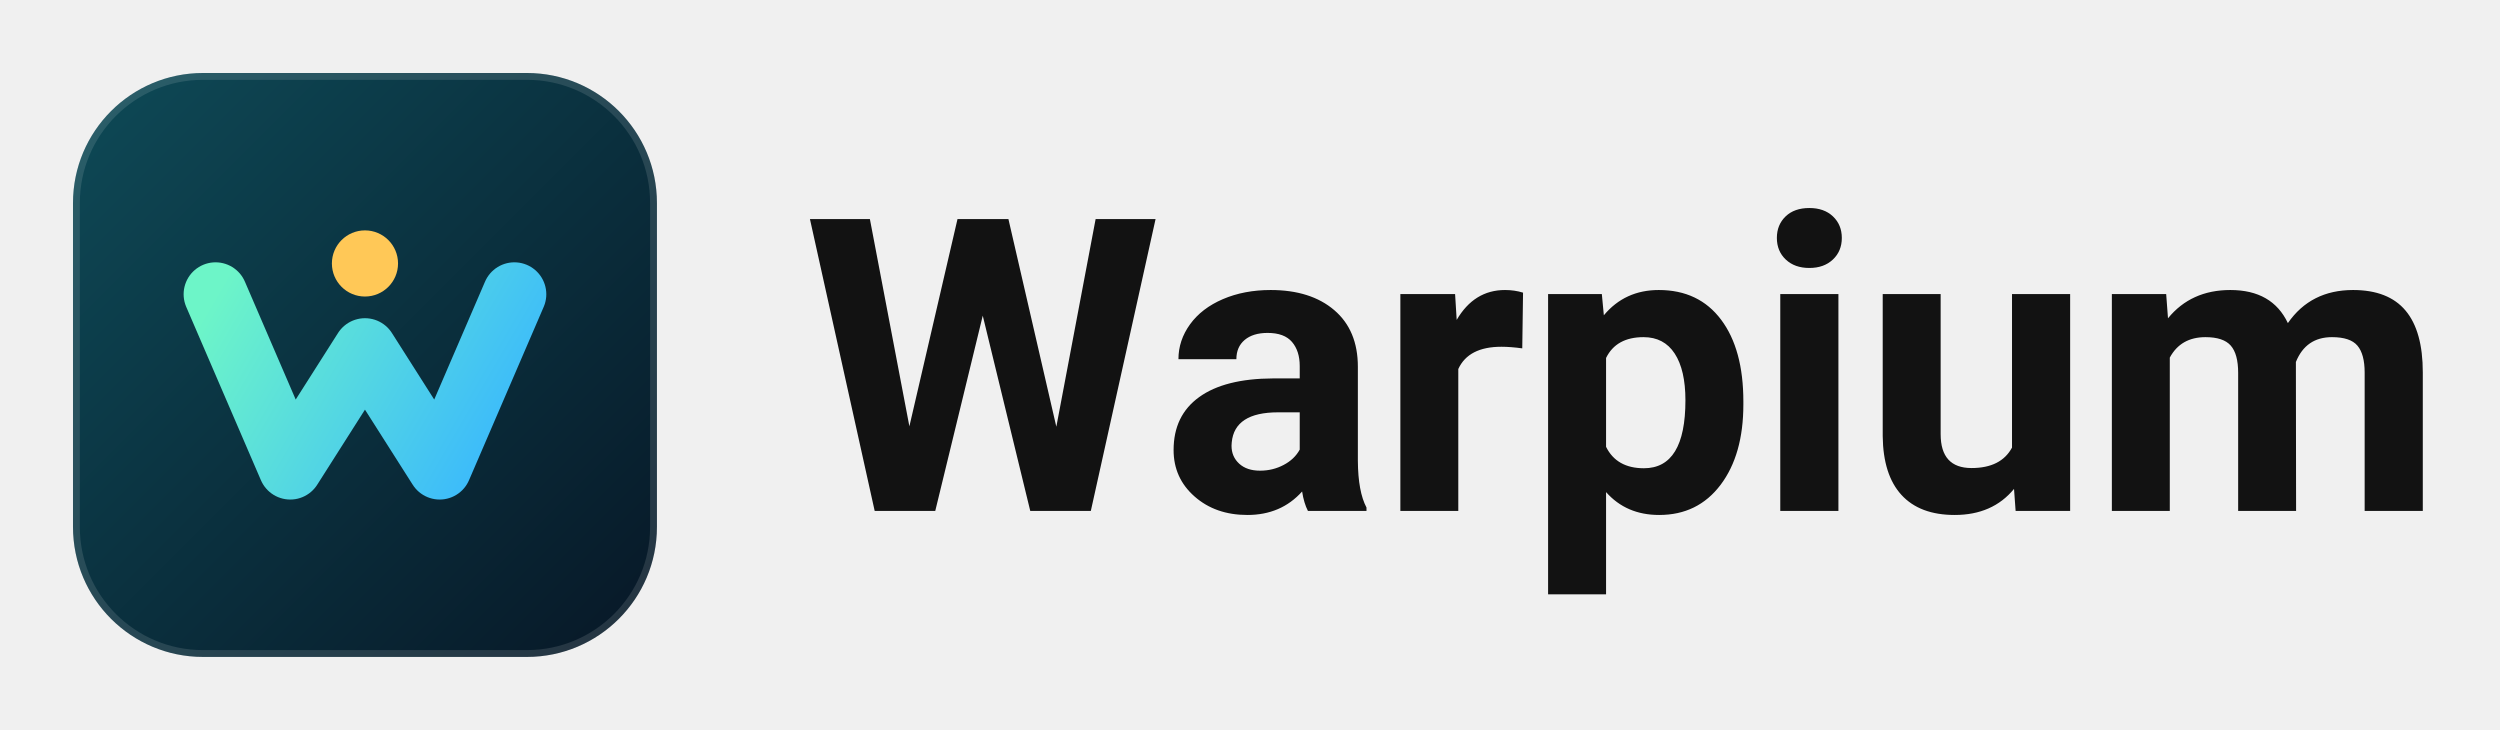
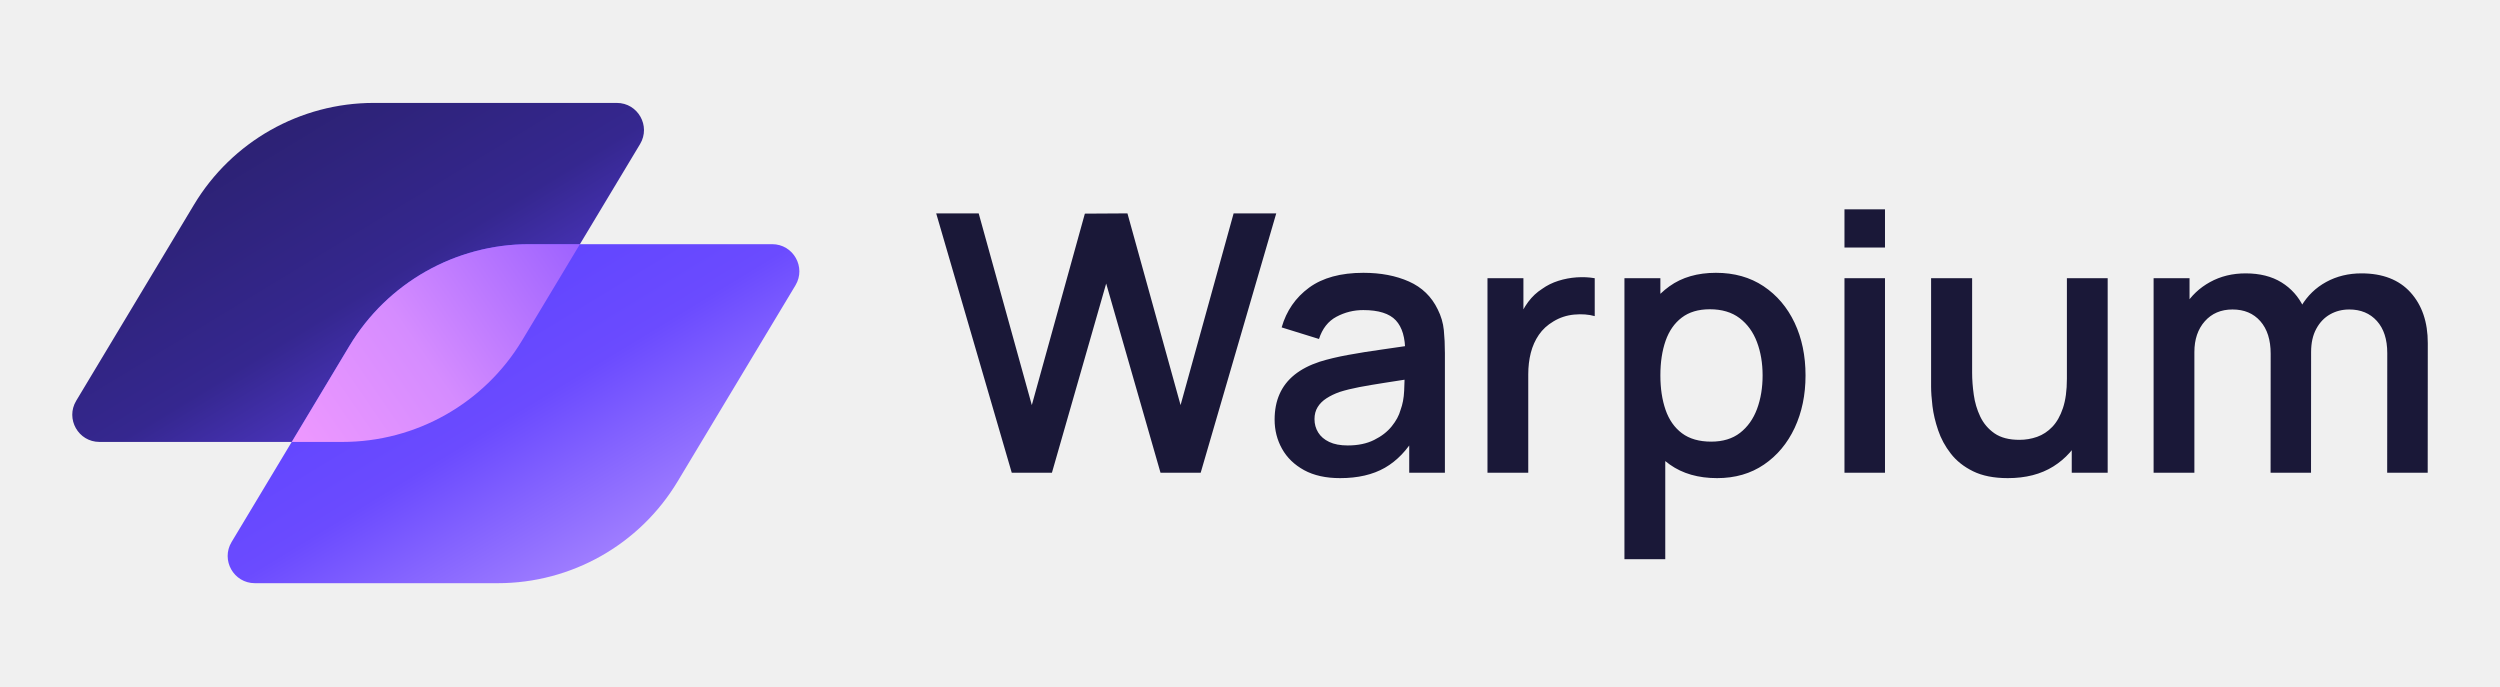
- <svg xmlns="http://www.w3.org/2000/svg" width="548" height="160" viewBox="0 0 548 160" fill="none">
+ <svg xmlns="http://www.w3.org/2000/svg" width="583" height="160" viewBox="0 0 583 160" fill="none">
  <defs>
-     <linearGradient id="warpium-bg" x1="0" y1="0" x2="1024" y2="1024" gradientUnits="userSpaceOnUse">
-       <stop offset="0" stop-color="#0E4A57" />
-       <stop offset="1" stop-color="#071726" />
+     <linearGradient id="logo-upper" x1="144.21" y1="0" x2="290" y2="240" gradientUnits="userSpaceOnUse">
+       <stop offset="0" stop-color="#2B2170" />
+       <stop offset="0.55" stop-color="#35278F" />
+       <stop offset="1" stop-color="#5B3FE0" />
    </linearGradient>
-     <linearGradient id="warpium-mark" x1="250" y1="388" x2="774" y2="692" gradientUnits="userSpaceOnUse">
-       <stop offset="0" stop-color="#6DF5C8" />
-       <stop offset="1" stop-color="#38B6FF" />
+     <linearGradient id="logo-lower" x1="254.21" y1="100" x2="400" y2="340" gradientUnits="userSpaceOnUse">
+       <stop offset="0" stop-color="#5B42FF" />
+       <stop offset="0.5" stop-color="#6B4BFF" />
+       <stop offset="1" stop-color="#A886FF" />
+     </linearGradient>
+     <linearGradient id="logo-overlap" x1="170.09" y1="240" x2="374.12" y2="100" gradientUnits="userSpaceOnUse">
+       <stop offset="0" stop-color="#EE98FF" />
+       <stop offset="0.45" stop-color="#D58CFF" />
+       <stop offset="1" stop-color="#9D62FF" />
    </linearGradient>
  </defs>
-   <g transform="translate(16 16) scale(0.125)">
-     <rect width="1024" height="1024" rx="228" fill="url(#warpium-bg)" />
-     <rect x="6" y="6" width="1012" height="1012" rx="222" stroke="#FFFFFF" stroke-opacity="0.12" stroke-width="12" />
-     <polyline points="250,388 381,692 512,486 643,692 774,388" stroke="url(#warpium-mark)" stroke-width="112" stroke-linecap="round" stroke-linejoin="round" />
-     <circle cx="512" cy="334" r="58" fill="#FFC857" />
+   <g transform="translate(12 24) scale(0.32941)">
+     <path d="M100.94 72C127.79 27.33 176.09 0 228.21 0L400.21 0C415.16 0 424.4 16.32 416.7 29.14L333.26 168C306.42 212.67 258.12 240 206 240L34 240C19.04 240 9.81 223.68 17.51 210.86Z" fill="url(#logo-upper)" />
+     <path d="M210.94 172C237.79 127.33 286.09 100 338.21 100L510.21 100C525.16 100 534.4 116.32 526.7 129.14L443.26 268C416.42 312.67 368.12 340 316 340L144 340C129.04 340 119.81 323.68 127.51 310.86Z" fill="url(#logo-lower)" />
+     <path d="M374.12 100L338.21 100C286.09 100 237.79 127.33 210.94 172L170.09 240L206 240C258.12 240 306.42 212.67 333.26 168Z" fill="url(#logo-overlap)" />
  </g>
-   <path transform="translate(176 112) scale(0.9)" fill="#121212" d="M61.72 -20.51 71.29 -71.09H85.89L70.12 0H55.37L43.8 -47.56L32.23 0H17.48L1.71 -71.09H16.31L25.93 -20.61L37.65 -71.09H50.05ZM123 0Q122.02 -1.9 121.58 -4.74Q116.46 0.98 108.25 0.98Q100.49 0.98 95.39 -3.52Q90.28 -8.01 90.28 -14.84Q90.28 -23.24 96.51 -27.73Q102.73 -32.23 114.5 -32.28H121V-35.3Q121 -38.96 119.12 -41.16Q117.24 -43.36 113.18 -43.36Q109.62 -43.36 107.59 -41.65Q105.57 -39.94 105.57 -36.96H91.46Q91.46 -41.55 94.29 -45.46Q97.12 -49.37 102.29 -51.59Q107.47 -53.81 113.92 -53.81Q123.68 -53.81 129.42 -48.9Q135.16 -43.99 135.16 -35.11V-12.21Q135.21 -4.69 137.26 -0.83V0ZM111.33 -9.81Q114.45 -9.81 117.09 -11.21Q119.73 -12.6 121 -14.94V-24.02H115.72Q105.13 -24.02 104.44 -16.7L104.39 -15.87Q104.39 -13.23 106.25 -11.52Q108.11 -9.81 111.33 -9.81ZM175.2 -39.6Q172.31 -39.99 170.12 -39.99Q162.11 -39.99 159.62 -34.57V0H145.51V-52.83H158.84L159.23 -46.53Q163.48 -53.81 171 -53.81Q173.34 -53.81 175.39 -53.17ZM229.05 -25.93Q229.05 -13.72 223.51 -6.37Q217.97 0.98 208.54 0.98Q200.54 0.98 195.61 -4.59V20.31H181.49V-52.83H194.58L195.07 -47.66Q200.2 -53.81 208.45 -53.81Q218.21 -53.81 223.63 -46.58Q229.05 -39.36 229.05 -26.66ZM214.94 -26.95Q214.94 -34.33 212.33 -38.33Q209.72 -42.33 204.74 -42.33Q198.1 -42.33 195.61 -37.26V-15.62Q198.19 -10.4 204.83 -10.4Q214.94 -10.4 214.94 -26.95ZM252.2 0H238.04V-52.83H252.2ZM237.21 -66.5Q237.21 -69.68 239.33 -71.73Q241.46 -73.78 245.12 -73.78Q248.73 -73.78 250.88 -71.73Q253.03 -69.68 253.03 -66.5Q253.03 -63.28 250.85 -61.23Q248.68 -59.18 245.12 -59.18Q241.55 -59.18 239.38 -61.23Q237.21 -63.28 237.21 -66.5ZM294.97 -5.37Q289.75 0.98 280.52 0.98Q272.02 0.98 267.55 -3.91Q263.09 -8.79 262.99 -18.21V-52.83H277.1V-18.7Q277.1 -10.45 284.62 -10.45Q291.8 -10.45 294.48 -15.43V-52.83H308.64V0H295.36ZM332.03 -52.83 332.47 -46.92Q338.09 -53.81 347.66 -53.81Q357.86 -53.81 361.67 -45.75Q367.24 -53.81 377.54 -53.81Q386.13 -53.81 390.33 -48.8Q394.53 -43.8 394.53 -33.74V0H380.37V-33.69Q380.37 -38.18 378.61 -40.26Q376.86 -42.33 372.41 -42.33Q366.06 -42.33 363.62 -36.28L363.67 0H349.56V-33.64Q349.56 -38.23 347.75 -40.28Q345.95 -42.33 341.6 -42.33Q335.6 -42.33 332.91 -37.35V0H318.8V-52.83Z" />
+   <path transform="translate(217.27 110.24)" fill="#1A1838" d="M18.67 0 1.05 -60.48H10.96L23.35 -15.77L35.72 -60.42L45.65 -60.48L58.04 -15.77L70.41 -60.48H80.35L62.73 0H53.36L40.69 -44.12L28.04 0ZM95.24 1.26Q90.26 1.26 86.85 -0.6Q83.44 -2.47 81.71 -5.57Q79.97 -8.67 79.97 -12.39Q79.97 -15.75 81.13 -18.36Q82.29 -20.97 84.61 -22.84Q86.94 -24.72 90.49 -25.89Q93.37 -26.79 97.11 -27.47Q100.85 -28.16 105.12 -28.75Q109.38 -29.35 113.82 -30.01L110.42 -28.1Q110.47 -33.13 108.24 -35.53Q106.01 -37.93 100.63 -37.93Q97.31 -37.93 94.4 -36.38Q91.49 -34.83 90.32 -31.19L81.61 -33.89Q83.28 -39.69 88.01 -43.16Q92.74 -46.62 100.67 -46.62Q106.75 -46.62 111.3 -44.59Q115.85 -42.57 118.02 -38.07Q119.18 -35.76 119.43 -33.27Q119.68 -30.79 119.68 -27.89V0H111.36V-10.1L112.85 -8.63Q109.91 -3.58 105.69 -1.16Q101.46 1.26 95.24 1.26ZM97.02 -6.36Q100.61 -6.36 103.17 -7.64Q105.74 -8.91 107.28 -10.82Q108.82 -12.73 109.33 -14.62Q110.07 -16.59 110.18 -19.1Q110.29 -21.62 110.29 -23.14L113.27 -22.16Q108.91 -21.47 105.56 -20.96Q102.22 -20.44 99.68 -19.96Q97.14 -19.47 95.15 -18.84Q93.38 -18.21 92.06 -17.35Q90.74 -16.5 90.01 -15.31Q89.27 -14.12 89.27 -12.5Q89.27 -10.78 90.13 -9.39Q90.98 -8 92.7 -7.18Q94.42 -6.36 97.02 -6.36ZM129.61 0V-45.36H137.99V-34.34L136.9 -35.76Q137.74 -37.99 139.11 -39.84Q140.49 -41.69 142.36 -42.88Q144.05 -44.09 146.13 -44.75Q148.22 -45.41 150.4 -45.56Q152.59 -45.71 154.62 -45.36V-36.52Q152.5 -37.12 149.84 -36.88Q147.18 -36.63 144.98 -35.28Q142.87 -34.03 141.59 -32.16Q140.3 -30.28 139.71 -27.95Q139.12 -25.62 139.12 -22.97V0ZM183.16 1.26Q176.59 1.26 172.14 -1.9Q167.69 -5.06 165.42 -10.48Q163.15 -15.91 163.15 -22.7Q163.15 -29.53 165.41 -34.94Q167.66 -40.35 172.06 -43.49Q176.45 -46.62 182.89 -46.62Q189.29 -46.62 193.98 -43.5Q198.67 -40.37 201.23 -34.97Q203.78 -29.57 203.78 -22.7Q203.78 -15.9 201.25 -10.47Q198.71 -5.05 194.09 -1.9Q189.46 1.26 183.16 1.26ZM161.55 20.16V-45.36H169.93V-13.12H171.07V20.16ZM181.78 -7.25Q185.86 -7.25 188.51 -9.3Q191.16 -11.36 192.47 -14.87Q193.77 -18.38 193.77 -22.7Q193.77 -26.99 192.45 -30.48Q191.13 -33.98 188.41 -36.05Q185.68 -38.12 181.46 -38.12Q177.46 -38.12 174.91 -36.17Q172.36 -34.23 171.14 -30.75Q169.93 -27.27 169.93 -22.7Q169.93 -18.15 171.14 -14.66Q172.35 -11.17 174.96 -9.21Q177.58 -7.25 181.78 -7.25ZM212.86 -52.52V-61.43H222.31V-52.52ZM212.86 0V-45.36H222.31V0ZM250.95 1.26Q246.09 1.26 242.85 -0.34Q239.61 -1.93 237.65 -4.47Q235.68 -7 234.7 -9.92Q233.71 -12.83 233.38 -15.53Q233.06 -18.24 233.06 -20.1V-45.36H242.63V-23.29Q242.63 -20.92 243.01 -18.21Q243.38 -15.51 244.52 -13.1Q245.67 -10.69 247.85 -9.18Q250.04 -7.67 253.66 -7.67Q255.8 -7.67 257.79 -8.37Q259.78 -9.08 261.33 -10.7Q262.89 -12.33 263.81 -15.08Q264.73 -17.84 264.73 -21.9L270.46 -19.59Q270.46 -13.62 268.18 -8.9Q265.9 -4.18 261.56 -1.46Q257.21 1.26 250.95 1.26ZM265.86 0V-13.59H264.73V-45.36H274.24V0ZM339.42 0 339.44 -27.91Q339.44 -32.7 337.02 -35.39Q334.6 -38.07 330.58 -38.07Q328.11 -38.07 326.1 -36.93Q324.09 -35.79 322.89 -33.57Q321.68 -31.35 321.68 -28.14L317.31 -30.53Q317.26 -35.28 319.4 -38.88Q321.54 -42.48 325.21 -44.49Q328.88 -46.49 333.42 -46.49Q340.85 -46.49 344.87 -42.04Q348.89 -37.58 348.89 -30.24L348.87 0ZM284.95 0V-45.36H293.33V-31.77H294.46V0ZM312.23 0 312.25 -27.76Q312.25 -32.6 309.84 -35.34Q307.44 -38.07 303.35 -38.07Q299.34 -38.07 296.9 -35.33Q294.46 -32.58 294.46 -28.14L290.09 -31Q290.09 -35.43 292.26 -38.93Q294.42 -42.43 298.11 -44.46Q301.79 -46.49 306.41 -46.49Q311.37 -46.49 314.77 -44.39Q318.18 -42.28 319.93 -38.6Q321.68 -34.91 321.68 -30.18L321.66 0Z" />
</svg>
